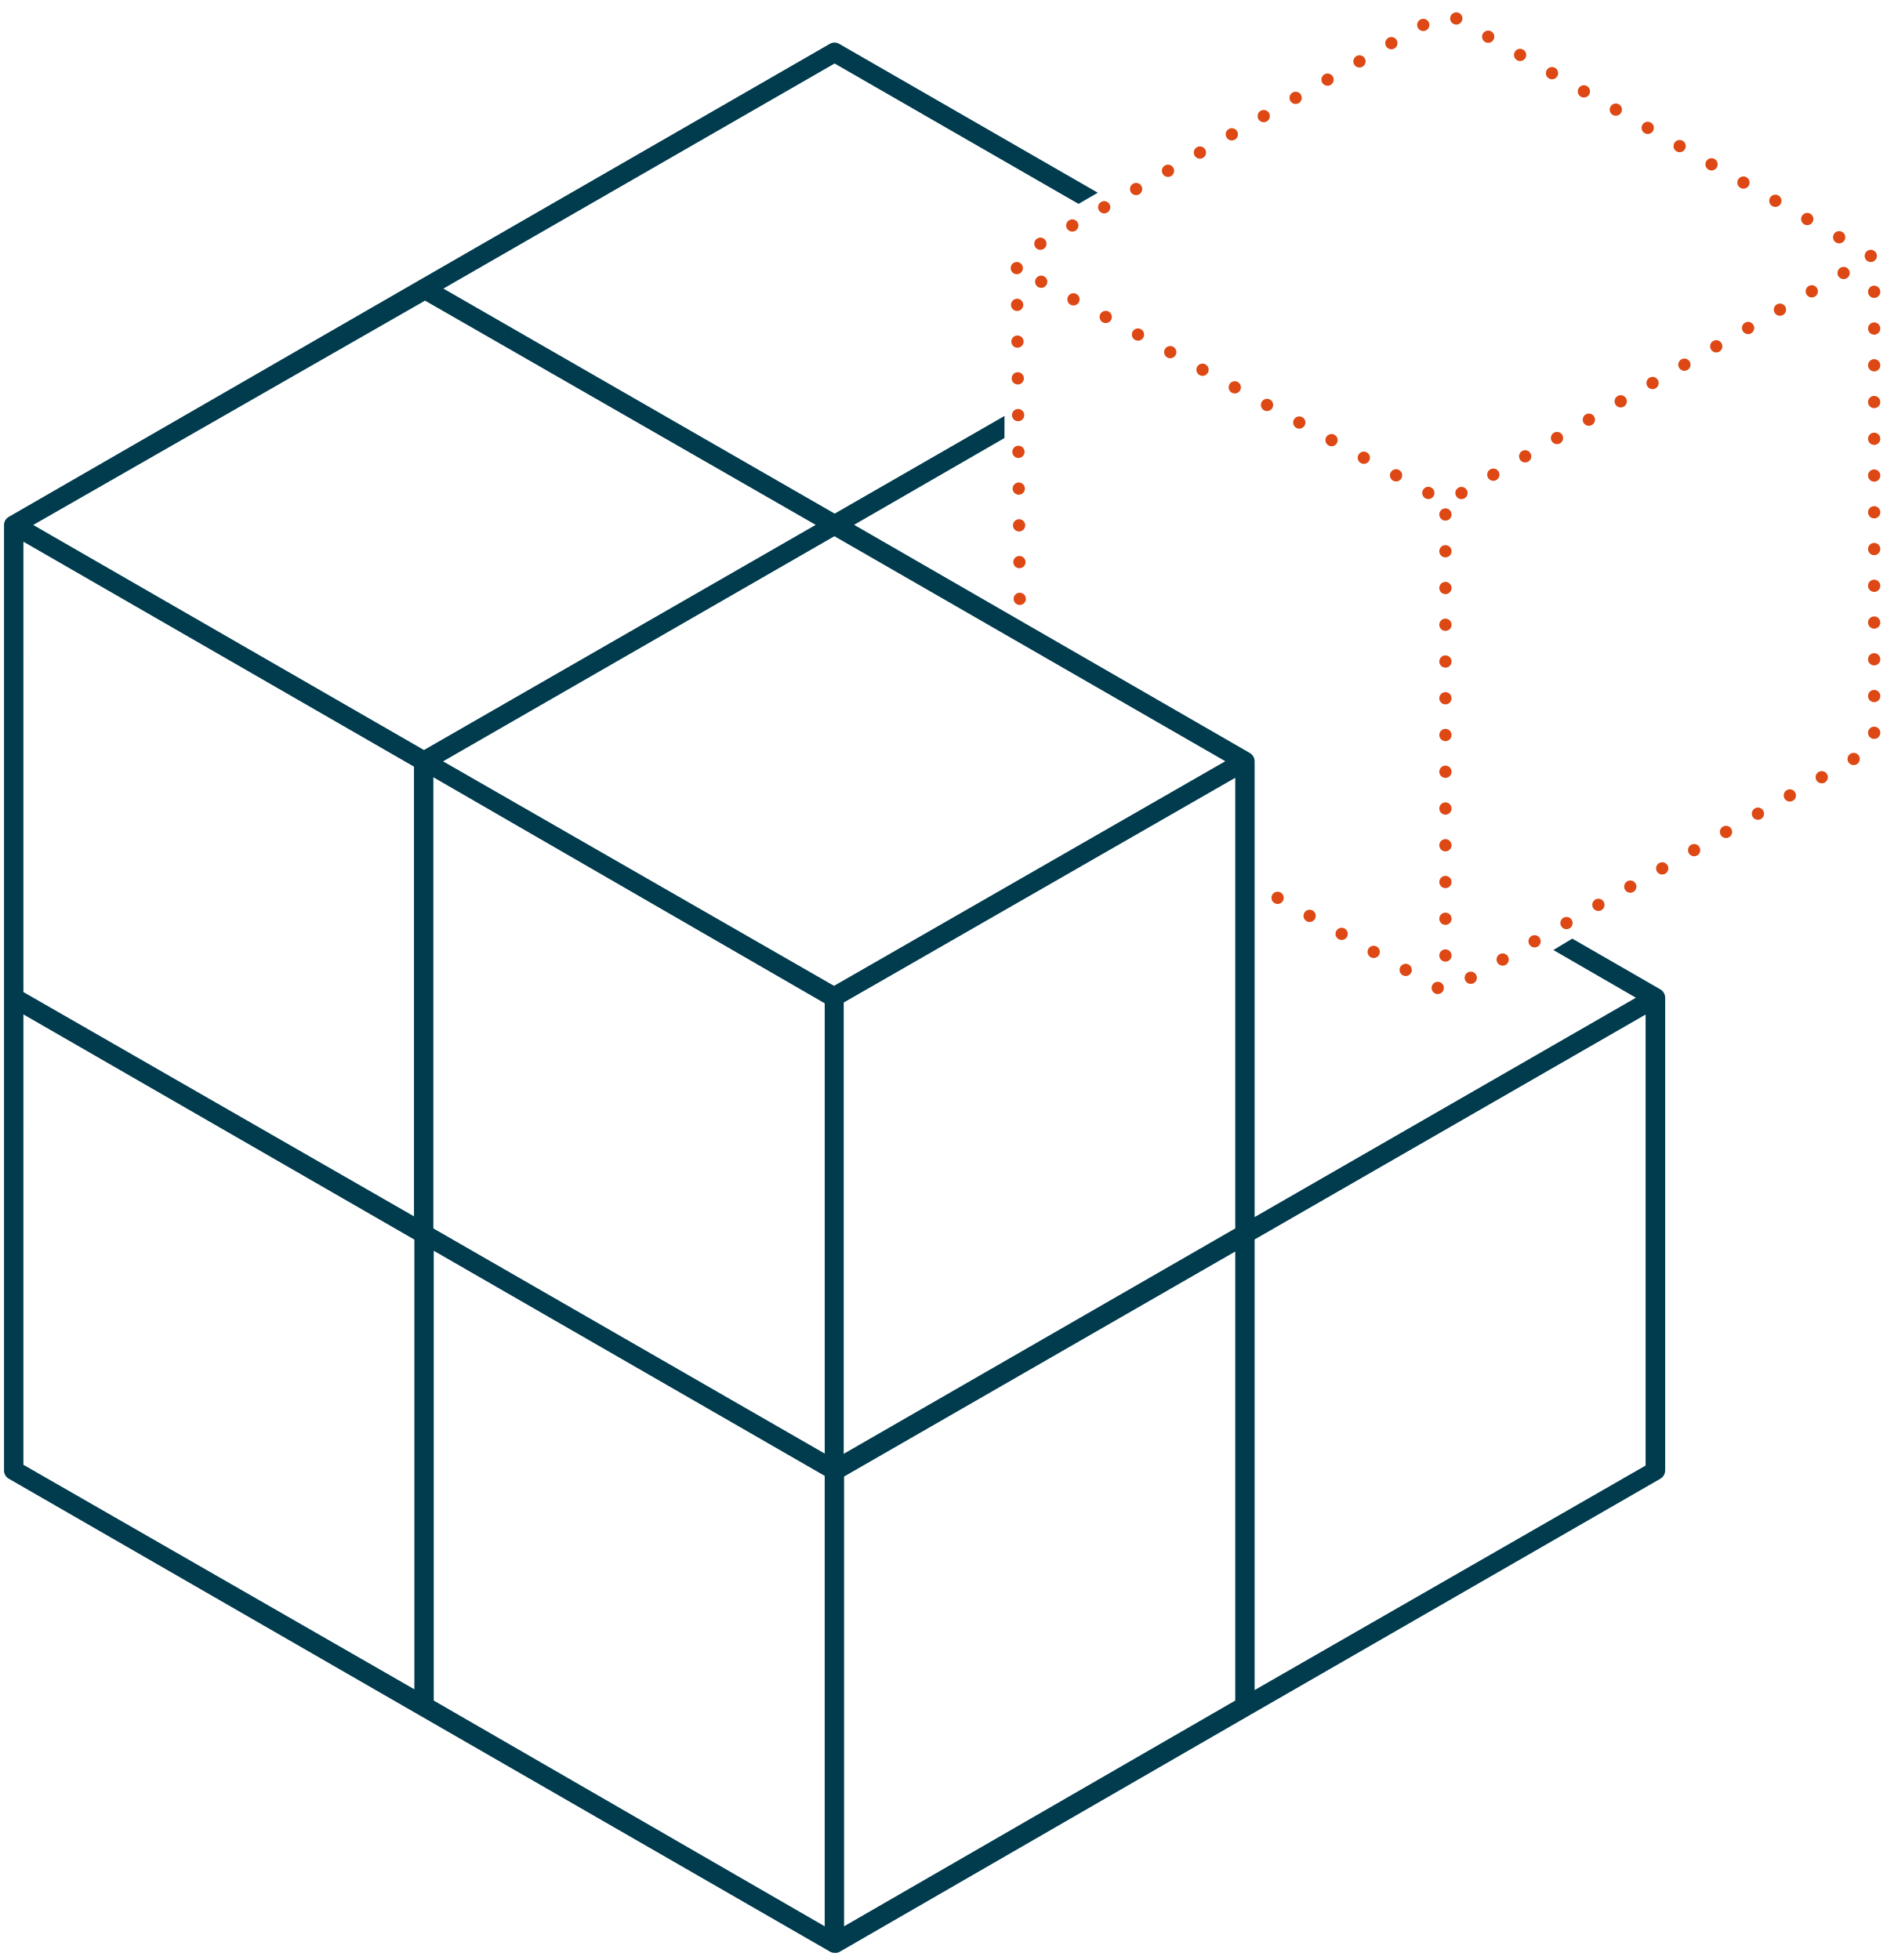
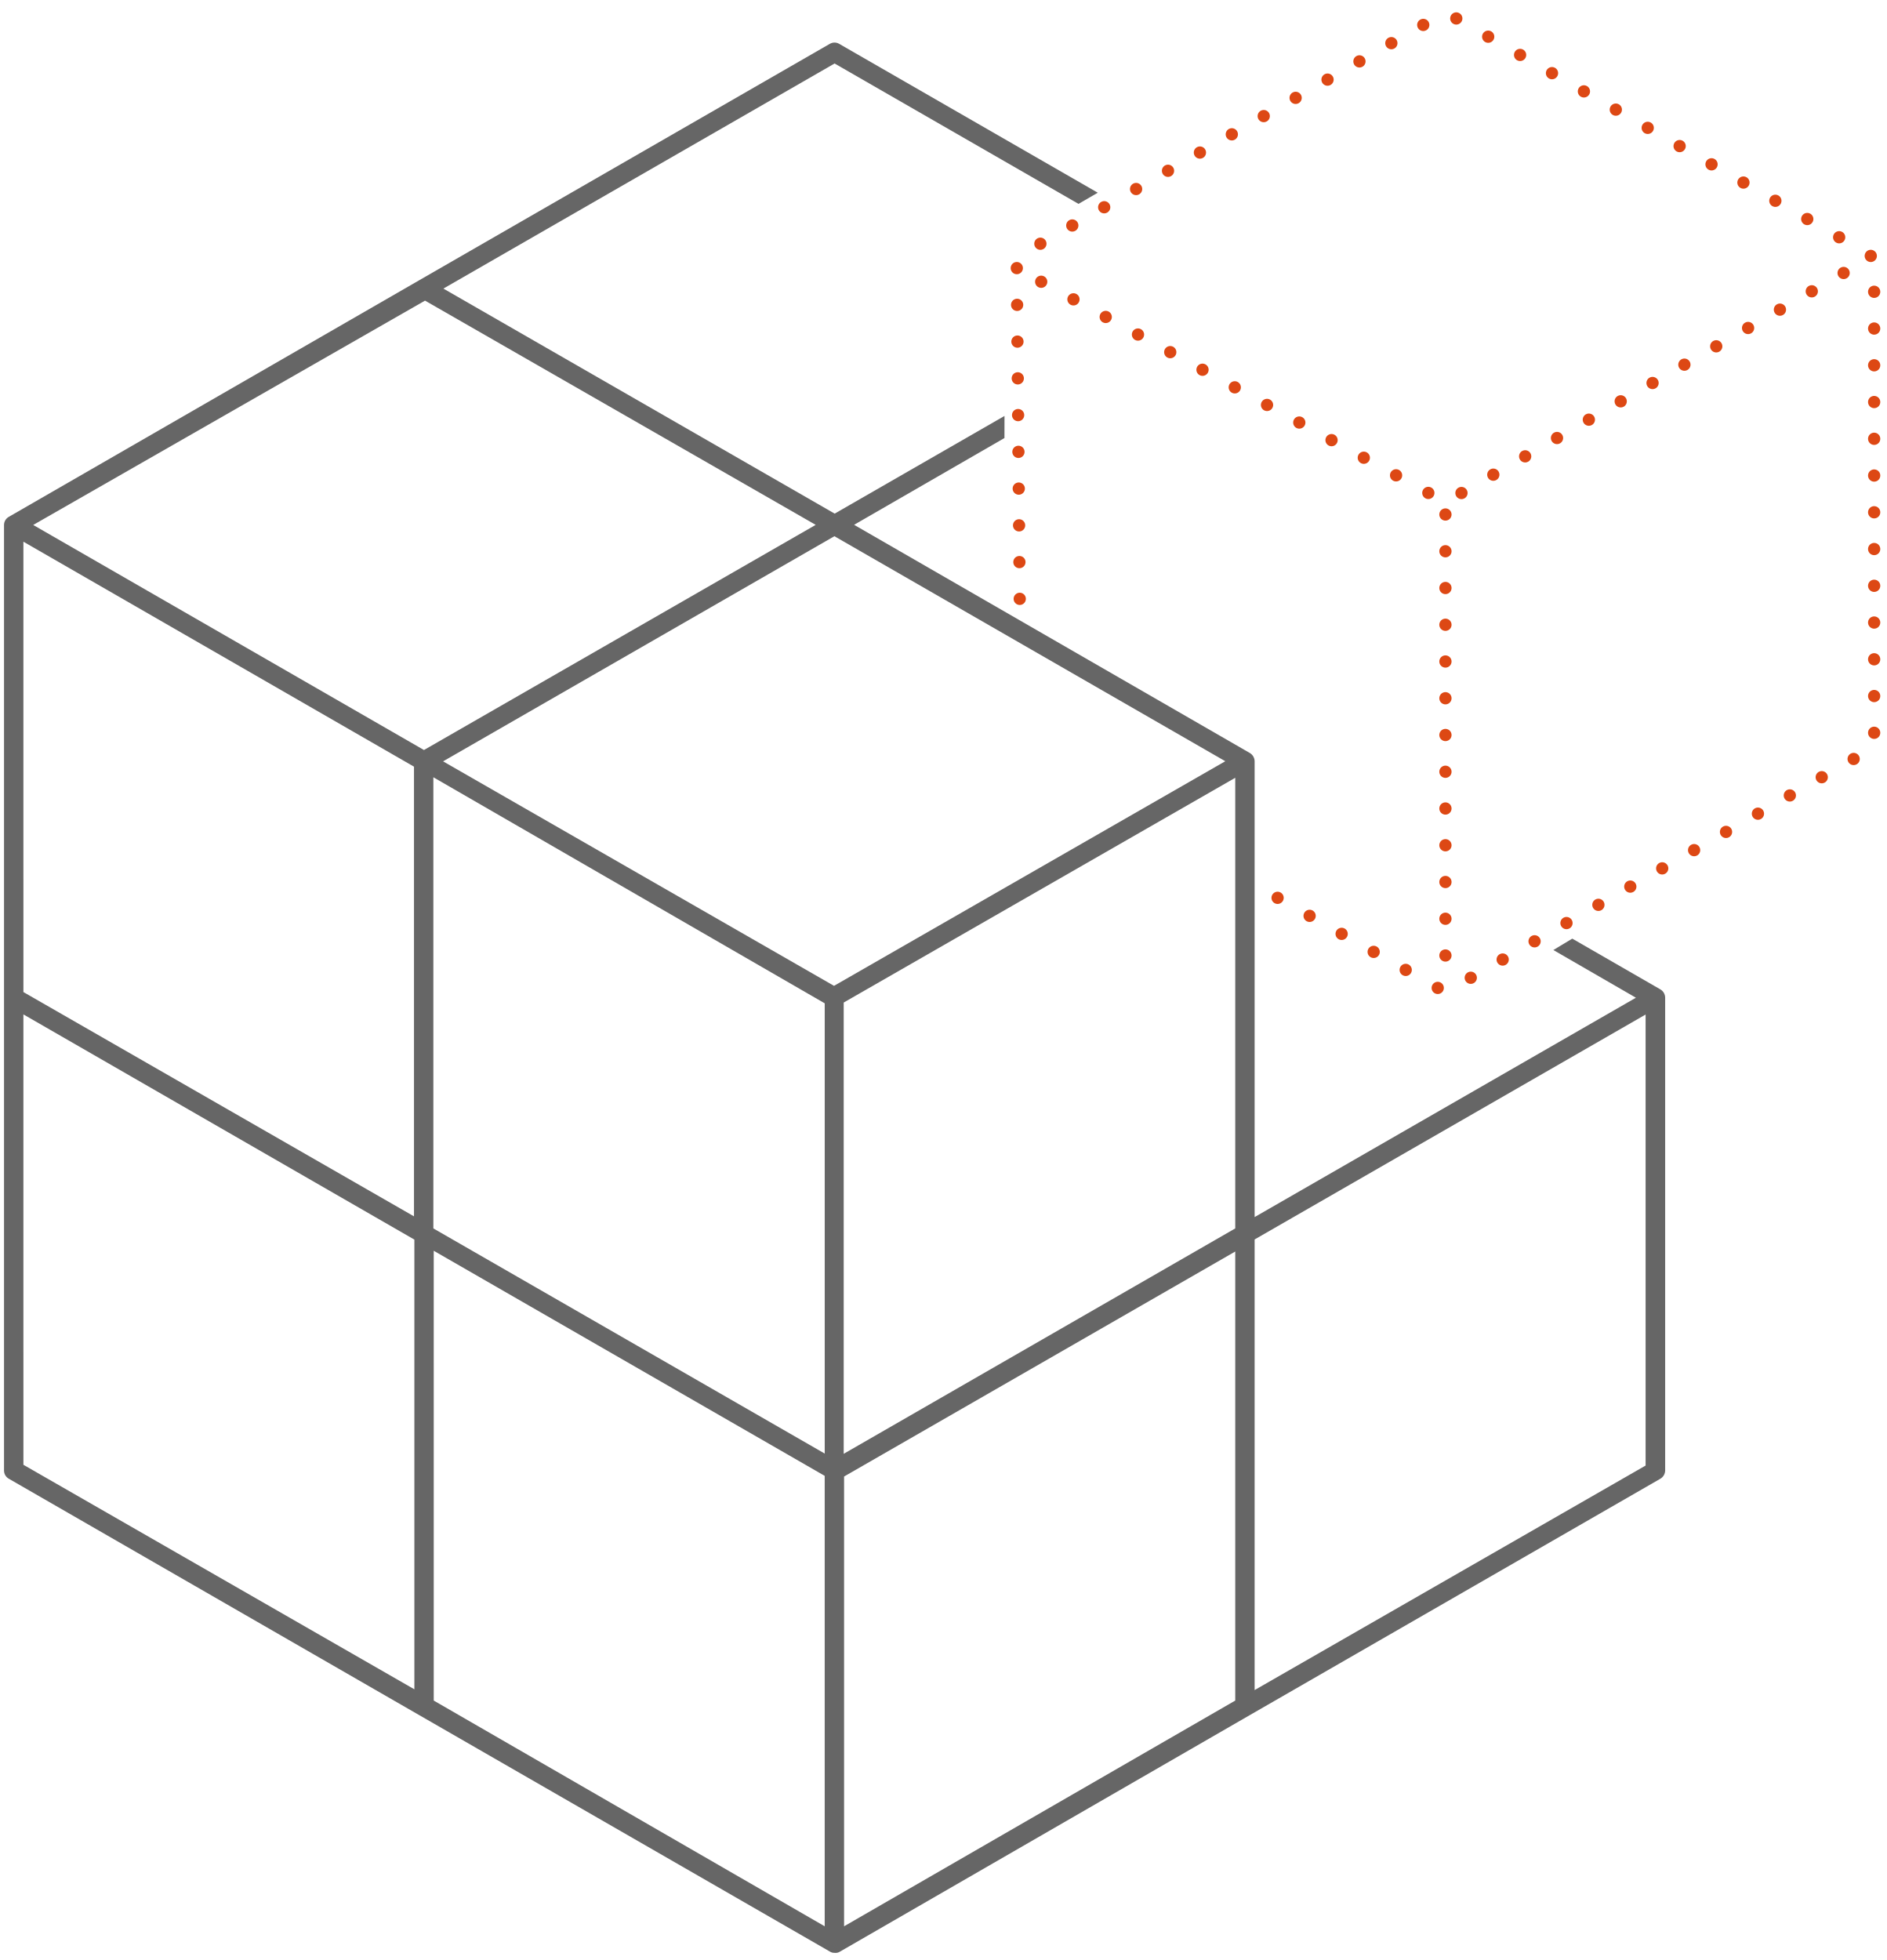
- <svg xmlns="http://www.w3.org/2000/svg" width="154" height="160" viewBox="0 0 154 160">
+ <svg xmlns="http://www.w3.org/2000/svg" width="154" height="160">
  <g fill="none" fill-rule="evenodd">
-     <g>
-       <g>
-         <g>
-           <path fill="#003B4E" fill-rule="nonzero" d="M68.513 2.582l21.105 12.15-1.572.911-19.913-11.46-31.936 18.375 31.943 18.37 13.864-7.974L82 34.758l-12.275 7.084 32.303 18.625c.243.141.393.4.395.682v37.204l31.127-17.906-6.74-3.894 1.545-.93 7.187 4.14c.244.14.394.4.396.68v38.59c-.002.282-.152.541-.396.682l-33.514 19.295-33.436 19.295c-.14.094-.308.134-.475.11-.134.003-.267-.035-.38-.11L34.224 139.01.724 119.715c-.248-.136-.4-.398-.396-.681v-77.18c.001-.278.153-.533.396-.666l33.499-19.31L67.738 2.581c.239-.142.536-.142.775 0zm32.327 98.584l-31.933 18.367v36.716l31.934-18.427v-36.656zm-65.432-.063l.001 36.719 31.917 18.426v-36.77l-31.918-18.375zM134.34 81.82l-31.917 18.36v36.785l31.918-18.328V81.82zM1.91 81.808l.001 36.766 31.917 18.329v-36.711L1.91 81.808zm98.931-19.315L68.877 80.84v36.838l31.964-18.399V62.493zm-65.463-.044v36.83l31.95 18.38V80.904l-31.95-18.454zM1.91 43.219l.001 36.765 31.885 18.31v-36.71L1.91 43.22zm66.208-.447L36.172 61.151l31.914 18.326 31.943-18.336-31.912-18.369zm-33.42-19.231L2.711 41.854l31.9 18.372 31.98-18.38-31.894-18.305z" transform="translate(-1041 -155) translate(538 48) translate(503 108)" />
-           <g stroke="#DD4814" stroke-dasharray="0 3" stroke-linecap="round">
-             <path fill-rule="nonzero" d="M.248 47.885L.005 20.586c-.003-.362.19-.697.504-.877L34.504.284c.307-.176.685-.176.992 0l34 19.428c.312.178.504.51.504.868v38.84c0 .359-.192.69-.504.868l-34.004 19.43c-.305.175-.68.176-.986.004L19 71h0" transform="translate(-1041 -155) translate(538 48) translate(503 108) translate(83)" />
-             <path d="M2 22l32.508 17.732c.306.166.676.162.978-.012L68 21h0M35 41L35 78" transform="translate(-1041 -155) translate(538 48) translate(503 108) translate(83)" />
-           </g>
-         </g>
-       </g>
+     <path fill="#666" fill-rule="nonzero" d="M68.513 3.582l21.105 12.15-1.572.911-19.913-11.46-31.936 18.375 31.943 18.37 13.864-7.974L82 35.758l-12.275 7.084 32.303 18.625c.243.141.393.4.395.682v37.204l31.127-17.906-6.74-3.894 1.545-.93 7.187 4.14c.244.14.394.4.396.68v38.59c-.002.282-.152.541-.396.682l-33.514 19.295-33.436 19.295c-.14.094-.308.134-.475.11-.134.003-.267-.035-.38-.11L34.224 140.01l-33.5-19.295c-.248-.136-.4-.398-.396-.681v-77.18c.001-.278.153-.533.396-.666l33.499-19.31L67.738 3.581c.239-.142.536-.142.775 0zm32.327 98.584l-31.933 18.367v36.716l31.934-18.427v-36.656zm-65.432-.063l.001 36.719 31.917 18.426v-36.77l-31.918-18.375zM134.34 82.82l-31.917 18.36v36.785l31.918-18.328V82.82zM1.91 82.808l.001 36.766 31.917 18.329v-36.711L1.91 82.808zm98.931-19.315L68.877 81.84v36.838l31.964-18.399V63.493zm-65.463-.044v36.83l31.95 18.38V81.904L35.378 63.45zM1.91 44.219l.001 36.765 31.885 18.31v-36.71L1.91 44.22zm66.208-.447L36.172 62.151l31.914 18.326 31.943-18.336-31.912-18.369zm-33.42-19.231L2.711 42.854l31.9 18.372 31.98-18.38-31.894-18.305z" />
+     <g stroke="#DD4814" stroke-dasharray="0 3" stroke-linecap="round">
+       <path d="M83.248 48.885l-.243-27.299c-.003-.362.19-.697.504-.877l33.995-19.425c.307-.176.685-.176.992 0l34 19.428c.312.178.504.51.504.868v38.84c0 .359-.192.69-.504.868l-34.004 19.43c-.305.175-.68.176-.986.004L102 72h0" />
+       <path d="M85 23l32.508 17.732c.306.166.676.162.978-.012L151 22h0m-33 20v37" />
    </g>
  </g>
</svg>
